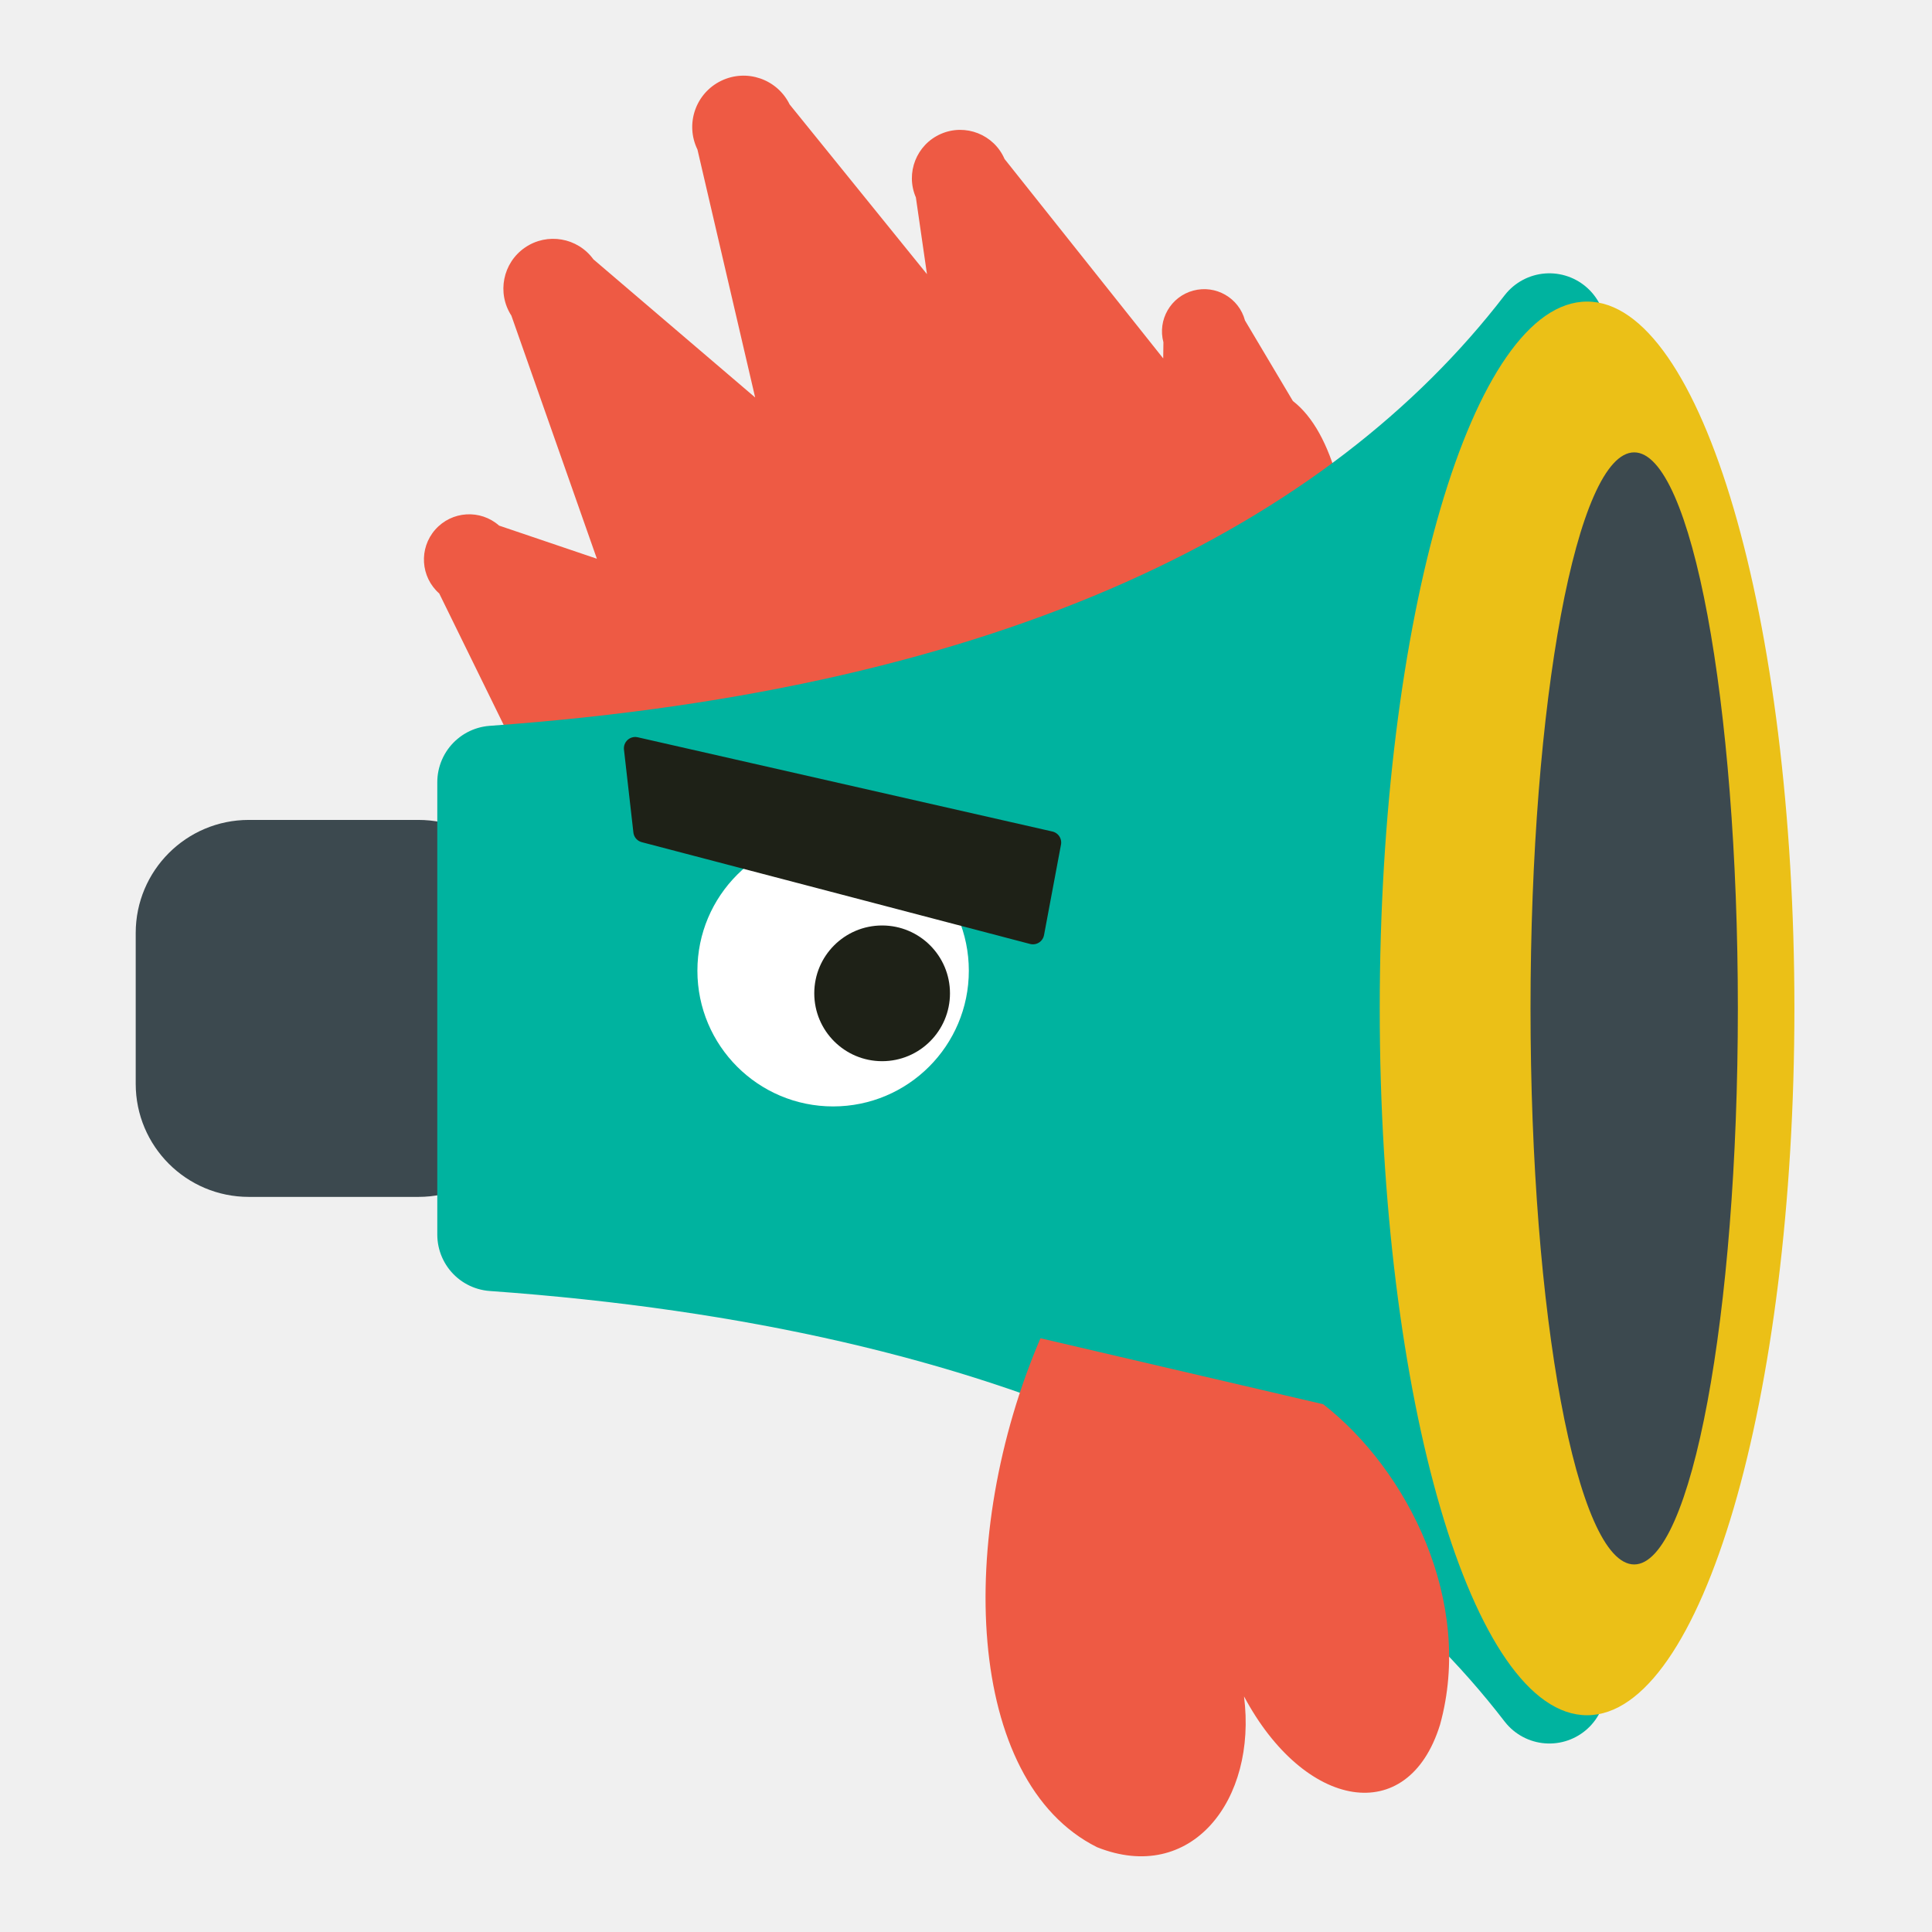
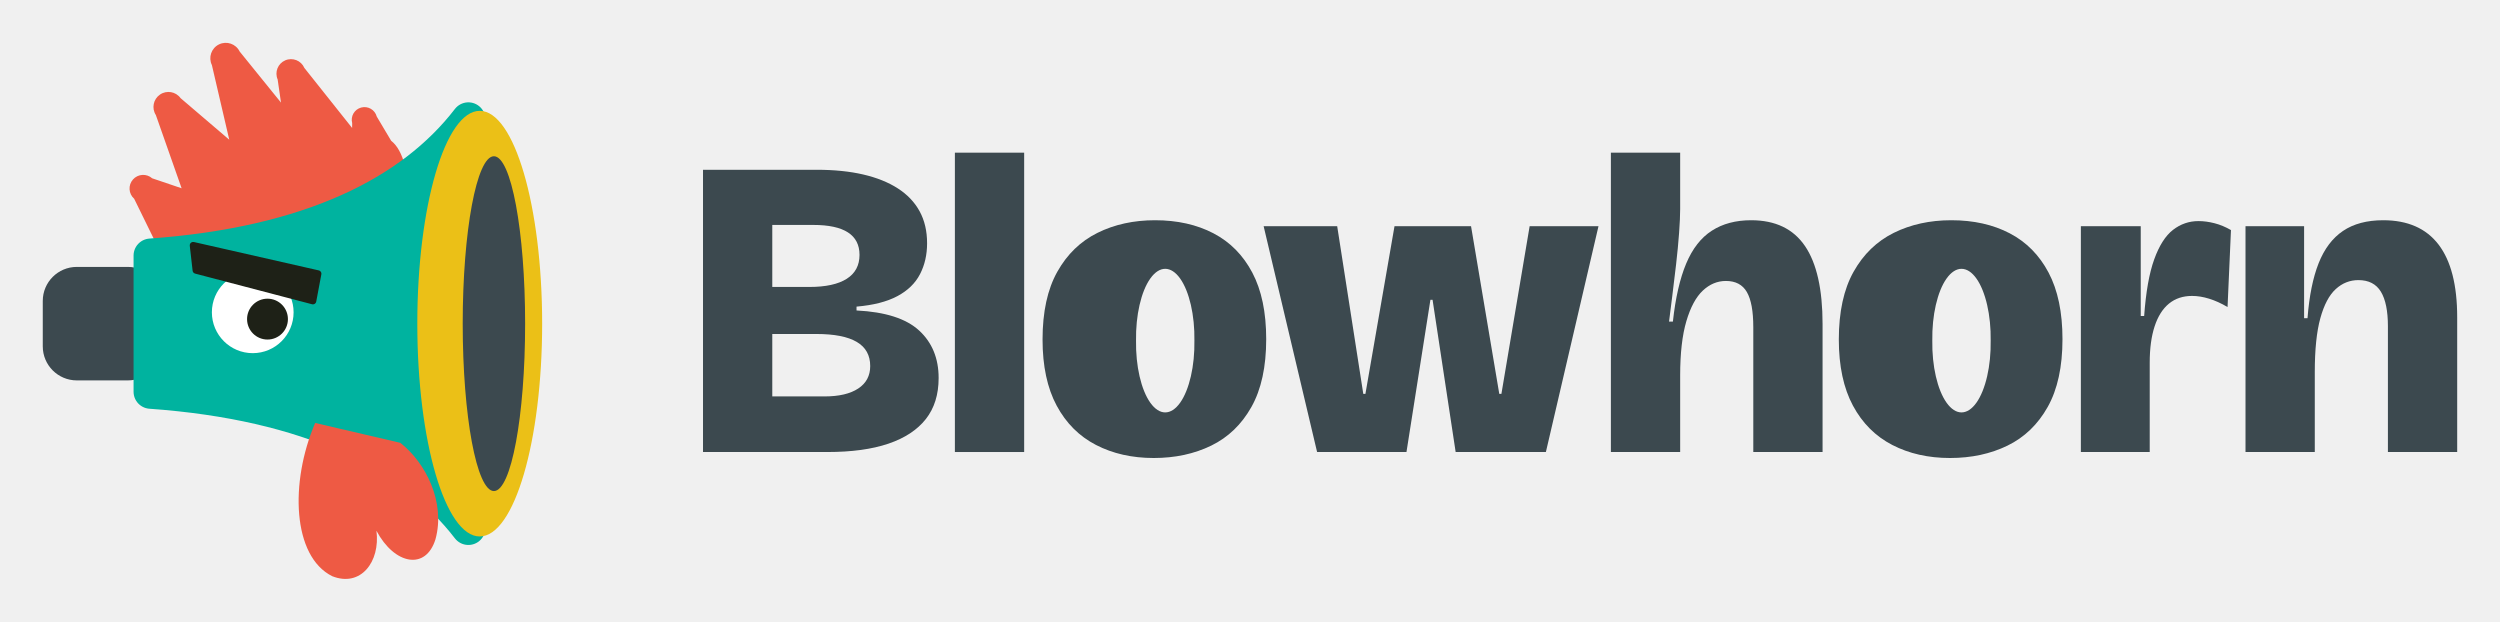
- <svg xmlns="http://www.w3.org/2000/svg" viewBox="5.8 15.5 102.5 102.5" role="img" aria-label="Blowhorn icon">
-   <g transform="translate(56 50) rotate(-15) scale(0.8)" fill="#EE5A44">
-     <path d="M-7.02 -2.66 L-26.50 -15.66 A3.0 3.0 0 0 0 -31.50 -12.34 L-26.98 10.66 Z M5.26 -0.33 L-15.89 -31.10 A3.3 3.3 0 0 0 -22.11 -28.90 L-19.26 8.33 Z M16.76 1.51 L-0.66 -37.65 A3.4 3.4 0 0 0 -7.34 -36.35 L-8.76 6.49 Z M26.37 2.18 L12.17 -30.47 A3.2 3.2 0 0 0 5.83 -29.53 L1.63 5.82 Z M31.00 6.00 L24.80 -16.00 A2.8 2.8 0 0 0 19.20 -16.00 L13.00 6.00 Z M-26 10 L28 10 L28 -4 Q28 -12 22 -12 L-18 -12 Q-26 -12 -26 -6 Z" />
+ <svg xmlns="http://www.w3.org/2000/svg" viewBox="-10 -105.7 584.6 145.4" role="img" aria-label="Blowhorn horizontal lockup">
+   <g transform="translate(-17.25 -121.58) scale(1.327)">
+     <g transform="translate(56 50) rotate(-15) scale(0.8)" fill="#EE5A44">
+       <path d="M-7.02 -2.66 L-26.50 -15.66 A3.0 3.0 0 0 0 -31.50 -12.34 L-26.98 10.66 Z M5.26 -0.33 L-15.89 -31.10 A3.3 3.3 0 0 0 -22.11 -28.90 L-19.26 8.33 Z M16.76 1.51 L-0.66 -37.65 A3.4 3.4 0 0 0 -7.34 -36.35 L-8.76 6.49 Z M26.37 2.18 L12.17 -30.47 A3.2 3.2 0 0 0 5.83 -29.53 L1.63 5.82 Z M31.00 6.00 L24.80 -16.00 A2.8 2.8 0 0 0 19.20 -16.00 L13.00 6.00 Z M-26 10 L28 10 L28 -4 Q28 -12 22 -12 L-18 -12 Q-26 -12 -26 -6 Z" />
+     </g>
+     <rect x="13" y="59" width="21" height="20" rx="6" fill="#3C494F" />
+     <path d="M32 57 C60 55 78 46 88 33 L88 105 C78 92 60 83 32 81 Z" fill="#00B39F" stroke="#00B39F" stroke-width="6" stroke-linejoin="round" />
+     <path d="M61 86.5 C56.5 97 57 110 64 113.5 C69 115.5 72.5 111 71.8 105.5 C75 111.5 80.5 112.5 82.2 107 C84 100.5 80.5 93.5 76 90 Z" fill="#EE5A44" />
+     <ellipse cx="90" cy="69" rx="11" ry="37.5" fill="#EBC017" />
+     <ellipse cx="92.5" cy="69" rx="5.5" ry="29.5" fill="#3C494F" />
+     <circle cx="50" cy="67" r="7.2" fill="#FFFFFF" />
+     <circle cx="52.6" cy="68.2" r="3.6" fill="#1E2117" />
+     <path d="M39.5 55.2 L61.5 60.2 L60.6 65 L40 59.6 Z" fill="#1E2117" stroke="#1E2117" stroke-width="1.2" stroke-linejoin="round" />
  </g>
-   <rect x="13" y="59" width="21" height="20" rx="6" fill="#3C494F" />
-   <path d="M32 57 C60 55 78 46 88 33 L88 105 C78 92 60 83 32 81 Z" fill="#00B39F" stroke="#00B39F" stroke-width="6" stroke-linejoin="round" />
-   <path d="M61 86.5 C56.5 97 57 110 64 113.5 C69 115.5 72.5 111 71.8 105.5 C75 111.5 80.5 112.5 82.2 107 C84 100.5 80.5 93.5 76 90 Z" fill="#EE5A44" />
-   <ellipse cx="90" cy="69" rx="11" ry="37.5" fill="#EBC017" />
-   <ellipse cx="92.5" cy="69" rx="5.5" ry="29.5" fill="#3C494F" />
-   <circle cx="50" cy="67" r="7.2" fill="#FFFFFF" />
-   <circle cx="52.6" cy="68.2" r="3.6" fill="#1E2117" />
-   <path d="M39.5 55.2 L61.5 60.2 L60.6 65 L40 59.6 Z" fill="#1E2117" stroke="#1E2117" stroke-width="1.2" stroke-linejoin="round" />
+   <g transform="translate(150.39 0)">
+     <path d="M4.0 0.0V-66.0H30.6Q36.7 -66.0 41.45 -64.9Q46.2 -63.8 49.55 -61.65Q52.9 -59.5 54.65 -56.3Q56.4 -53.1 56.4 -48.8Q56.4 -44.8 54.75 -41.6Q53.1 -38.4 49.45 -36.45Q45.8 -34.5 39.9 -34.0V-33.1Q50.0 -32.6 54.55 -28.4Q59.1 -24.2 59.1 -17.3Q59.1 -11.5 56.1 -7.7Q53.1 -3.9 47.35 -1.95Q41.6 0.0 33.1 0.0ZM20.2 -13.0H32.4Q37.5 -13.0 40.3 -14.85Q43.1 -16.7 43.1 -20.1Q43.1 -23.9 39.95 -25.75Q36.8 -27.6 30.5 -27.6H20.2ZM20.2 -38.6H28.9Q34.6 -38.6 37.6 -40.5Q40.6 -42.4 40.6 -46.1Q40.6 -49.6 37.9 -51.35Q35.2 -53.1 29.8 -53.1H20.2Z" fill="#3C494F" />
+     <path d="M62.9 0.0V-70.0H79.1V0.0Z" fill="#3C494F" />
+     <path d="M109.4 1.4Q101.8 1.4 95.9 -1.65Q90.0 -4.7 86.7 -10.85Q83.4 -17.0 83.4 -26.3Q83.4 -36.0 86.85 -42.15Q90.3 -48.3 96.25 -51.25Q102.2 -54.2 109.7 -54.2Q117.5 -54.2 123.35 -51.15Q129.2 -48.1 132.45 -41.95Q135.7 -35.8 135.7 -26.4Q135.7 -16.7 132.25 -10.55Q128.8 -4.4 122.85 -1.5Q116.9 1.4 109.4 1.4Z M105.26 -26.05 A6.83 16.17 0 1 0 118.91 -26.05 A6.83 16.17 0 1 0 105.26 -26.05 Z" fill="#3C494F" fill-rule="evenodd" />
+     <path d="M147.6 0.0 135.1 -52.8H152.3L158.4 -13.6H158.9L165.7 -52.8H183.6L190.2 -13.6H190.7L197.3 -52.8H213.4L201.1 0.0H180.0L174.6 -35.6H174.1L168.5 0.0Z" fill="#3C494F" />
+     <path d="M216.3 0.0V-27.9V-70.0H232.5V-56.8Q232.5 -54.7 232.25 -51.25Q232 -47.8 231.55 -43.9Q231.1 -40.0 230.65 -36.45Q230.2 -32.9 229.9 -30.5H230.8Q231.7 -38.8 233.9 -44.05Q236.1 -49.3 239.9 -51.75Q243.7 -54.2 249.1 -54.2Q257.6 -54.2 261.7 -48.15Q265.8 -42.1 265.8 -29.9V0.0H249.6V-29.2Q249.6 -34.8 248.1 -37.4Q246.6 -40.0 243.2 -40.0Q240.2 -40.0 237.8 -37.75Q235.4 -35.5 233.95 -30.6Q232.5 -25.7 232.5 -17.9V0.0Z" fill="#3C494F" />
+     <path d="M295.6 1.4Q288 1.4 282.1 -1.65Q276.2 -4.7 272.9 -10.85Q269.6 -17.0 269.6 -26.3Q269.6 -36.0 273.05 -42.15Q276.5 -48.3 282.45 -51.25Q288.4 -54.2 295.9 -54.2Q303.7 -54.2 309.55 -51.15Q315.4 -48.1 318.65 -41.95Q321.9 -35.8 321.9 -26.4Q321.9 -16.7 318.45 -10.55Q315 -4.4 309.05 -1.5Q303.1 1.4 295.6 1.4Z M291.46 -26.05 A6.83 16.17 0 1 0 305.11 -26.05 A6.83 16.17 0 1 0 291.46 -26.05 Z" fill="#3C494F" fill-rule="evenodd" />
+     <path d="M326.2 0.0V-28.7V-52.8H340.2V-31.8H341.0Q341.6 -40.2 343.35 -45.05Q345.1 -49.9 347.75 -51.95Q350.4 -54.0 353.7 -54.0Q355.5 -54.0 357.45 -53.5Q359.4 -53.0 361.3 -51.9L360.5 -33.9Q358.3 -35.2 356.2 -35.85Q354.1 -36.5 352.2 -36.5Q349.0 -36.5 346.8 -34.7Q344.6 -32.9 343.45 -29.4Q342.3 -25.9 342.3 -20.9V0.0Z" fill="#3C494F" />
+     <path d="M364.7 0.0V-29.9V-52.8H378.4V-31.3H379.2Q379.8 -39.1 381.8 -44.15Q383.8 -49.2 387.5 -51.7Q391.2 -54.2 396.9 -54.2Q405.5 -54.2 409.85 -48.5Q414.2 -42.8 414.2 -31.5V0.0H398.0V-29.4Q398.0 -34.8 396.35 -37.5Q394.7 -40.2 391.1 -40.2Q388.1 -40.2 385.8 -38.1Q383.5 -36.0 382.2 -31.3Q380.9 -26.6 380.9 -18.7V0.0Z" fill="#3C494F" />
+   </g>
</svg>
